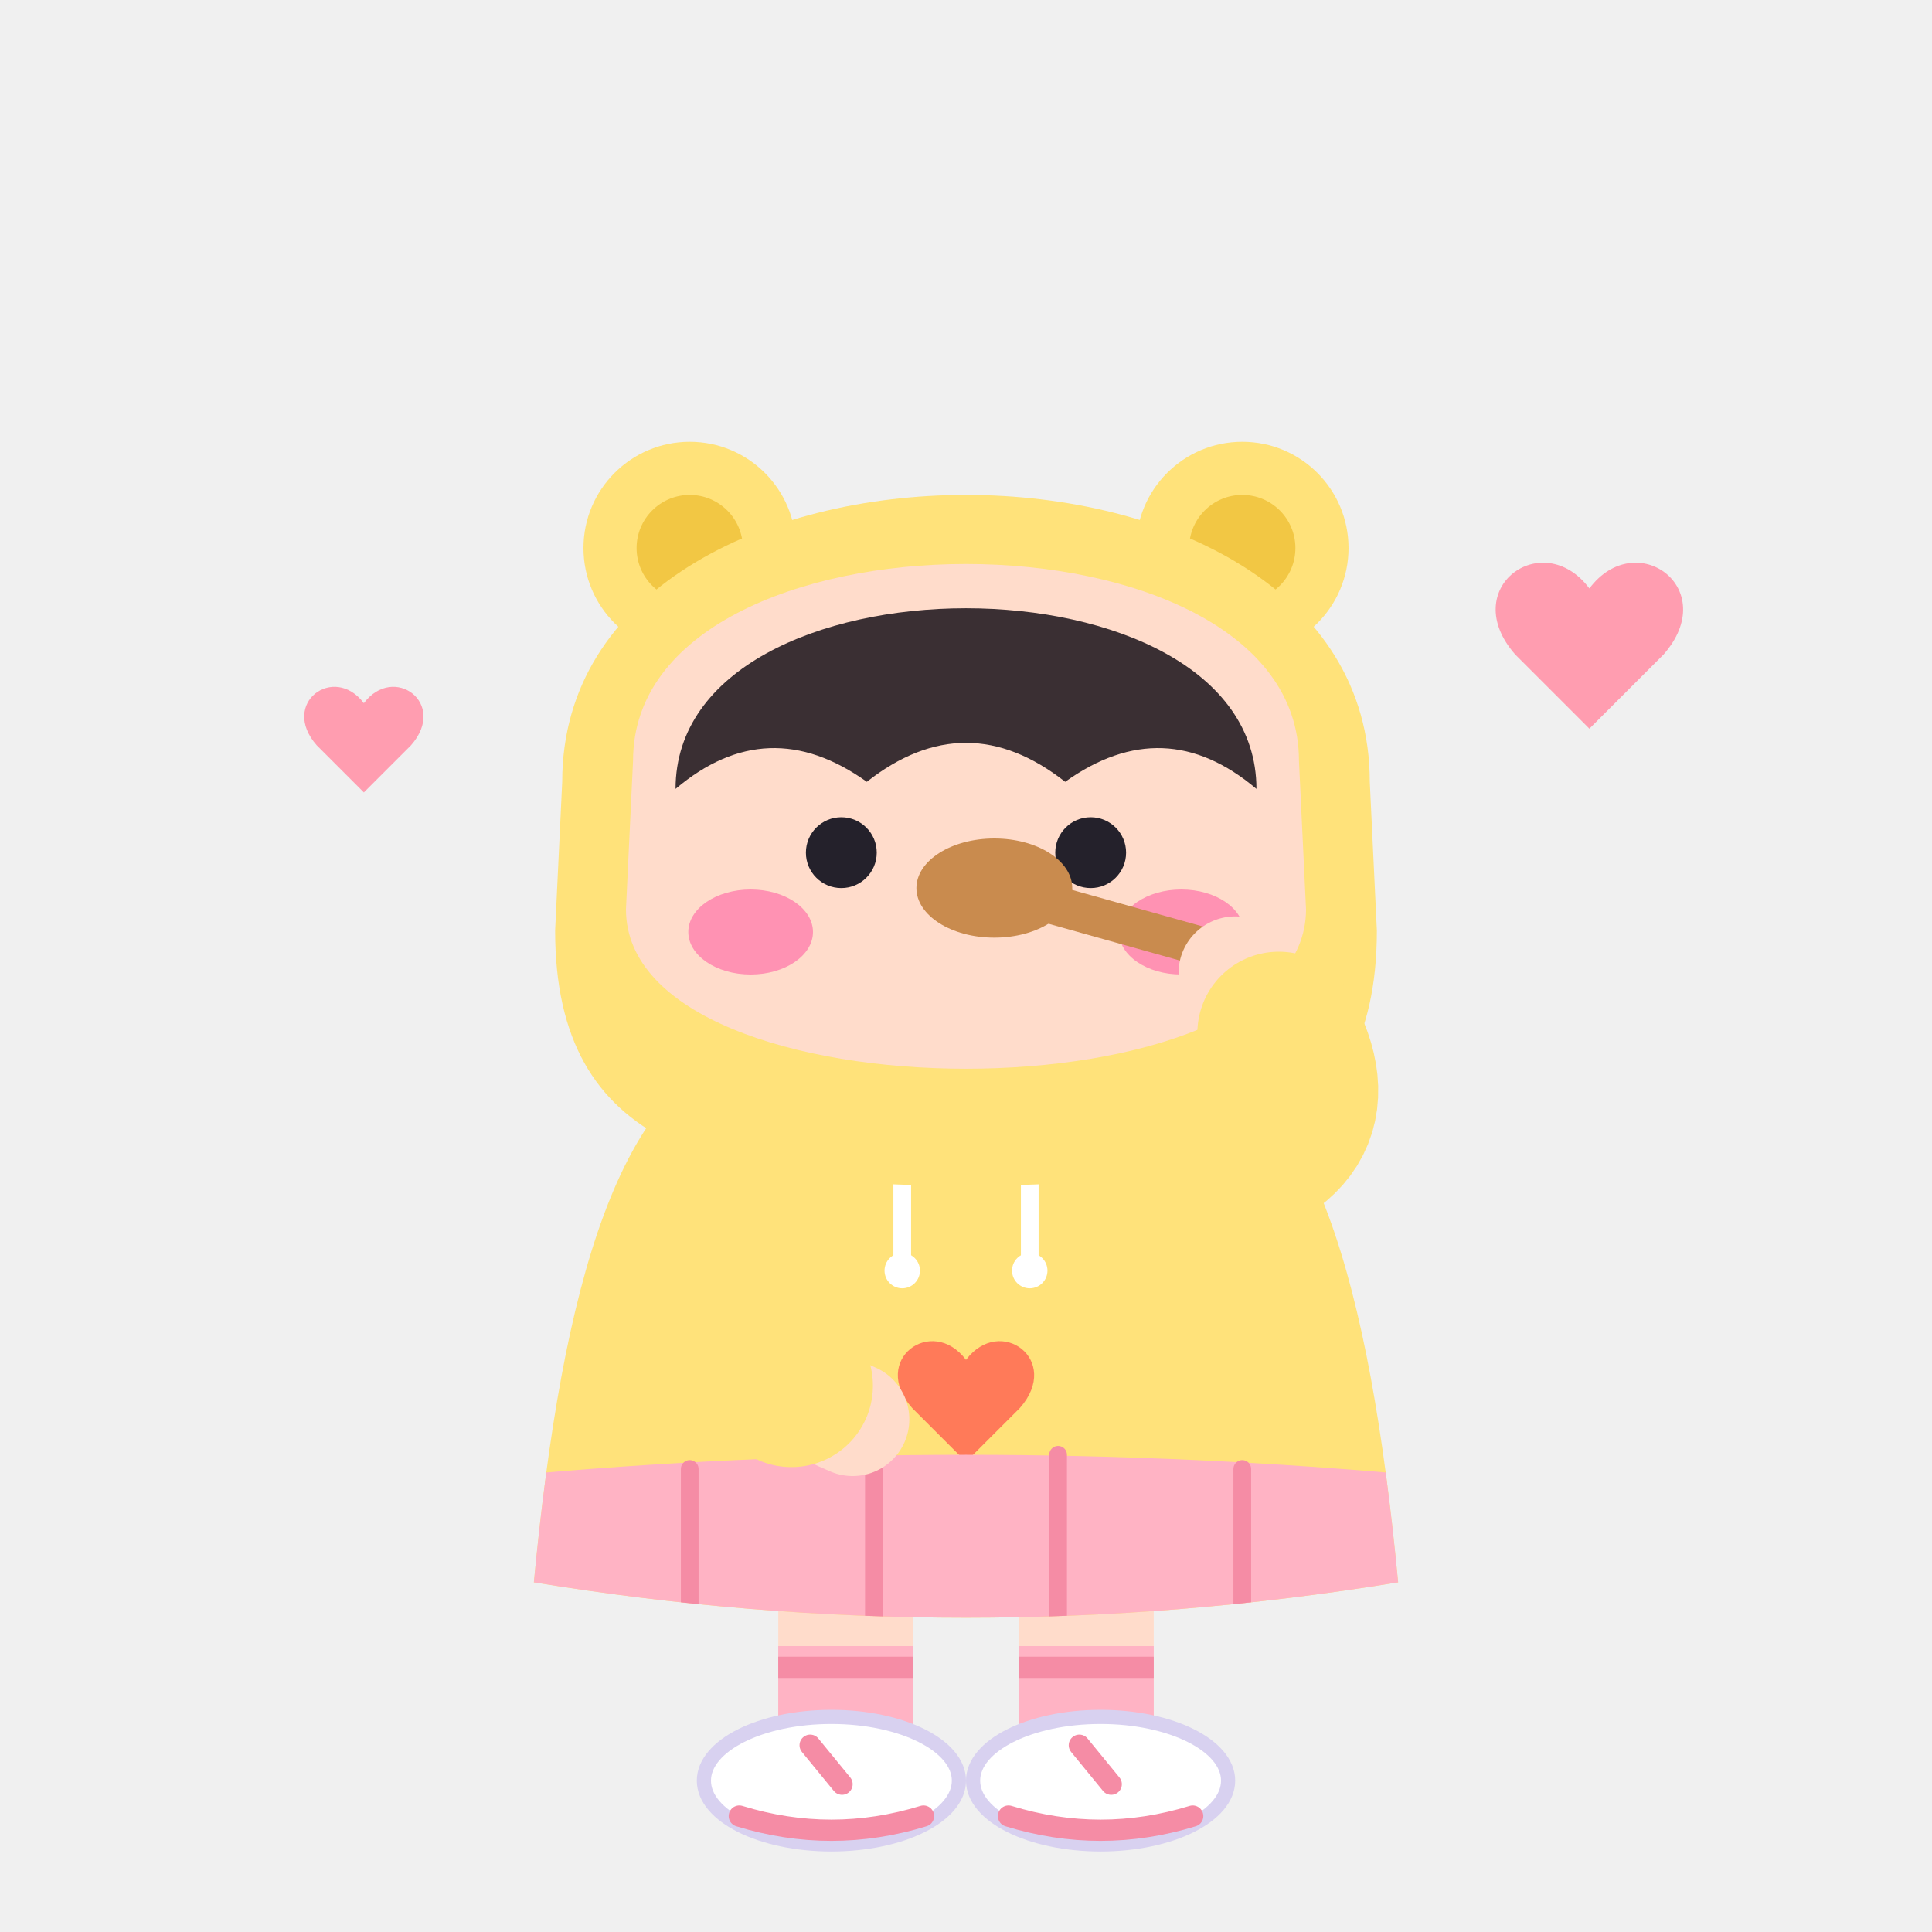
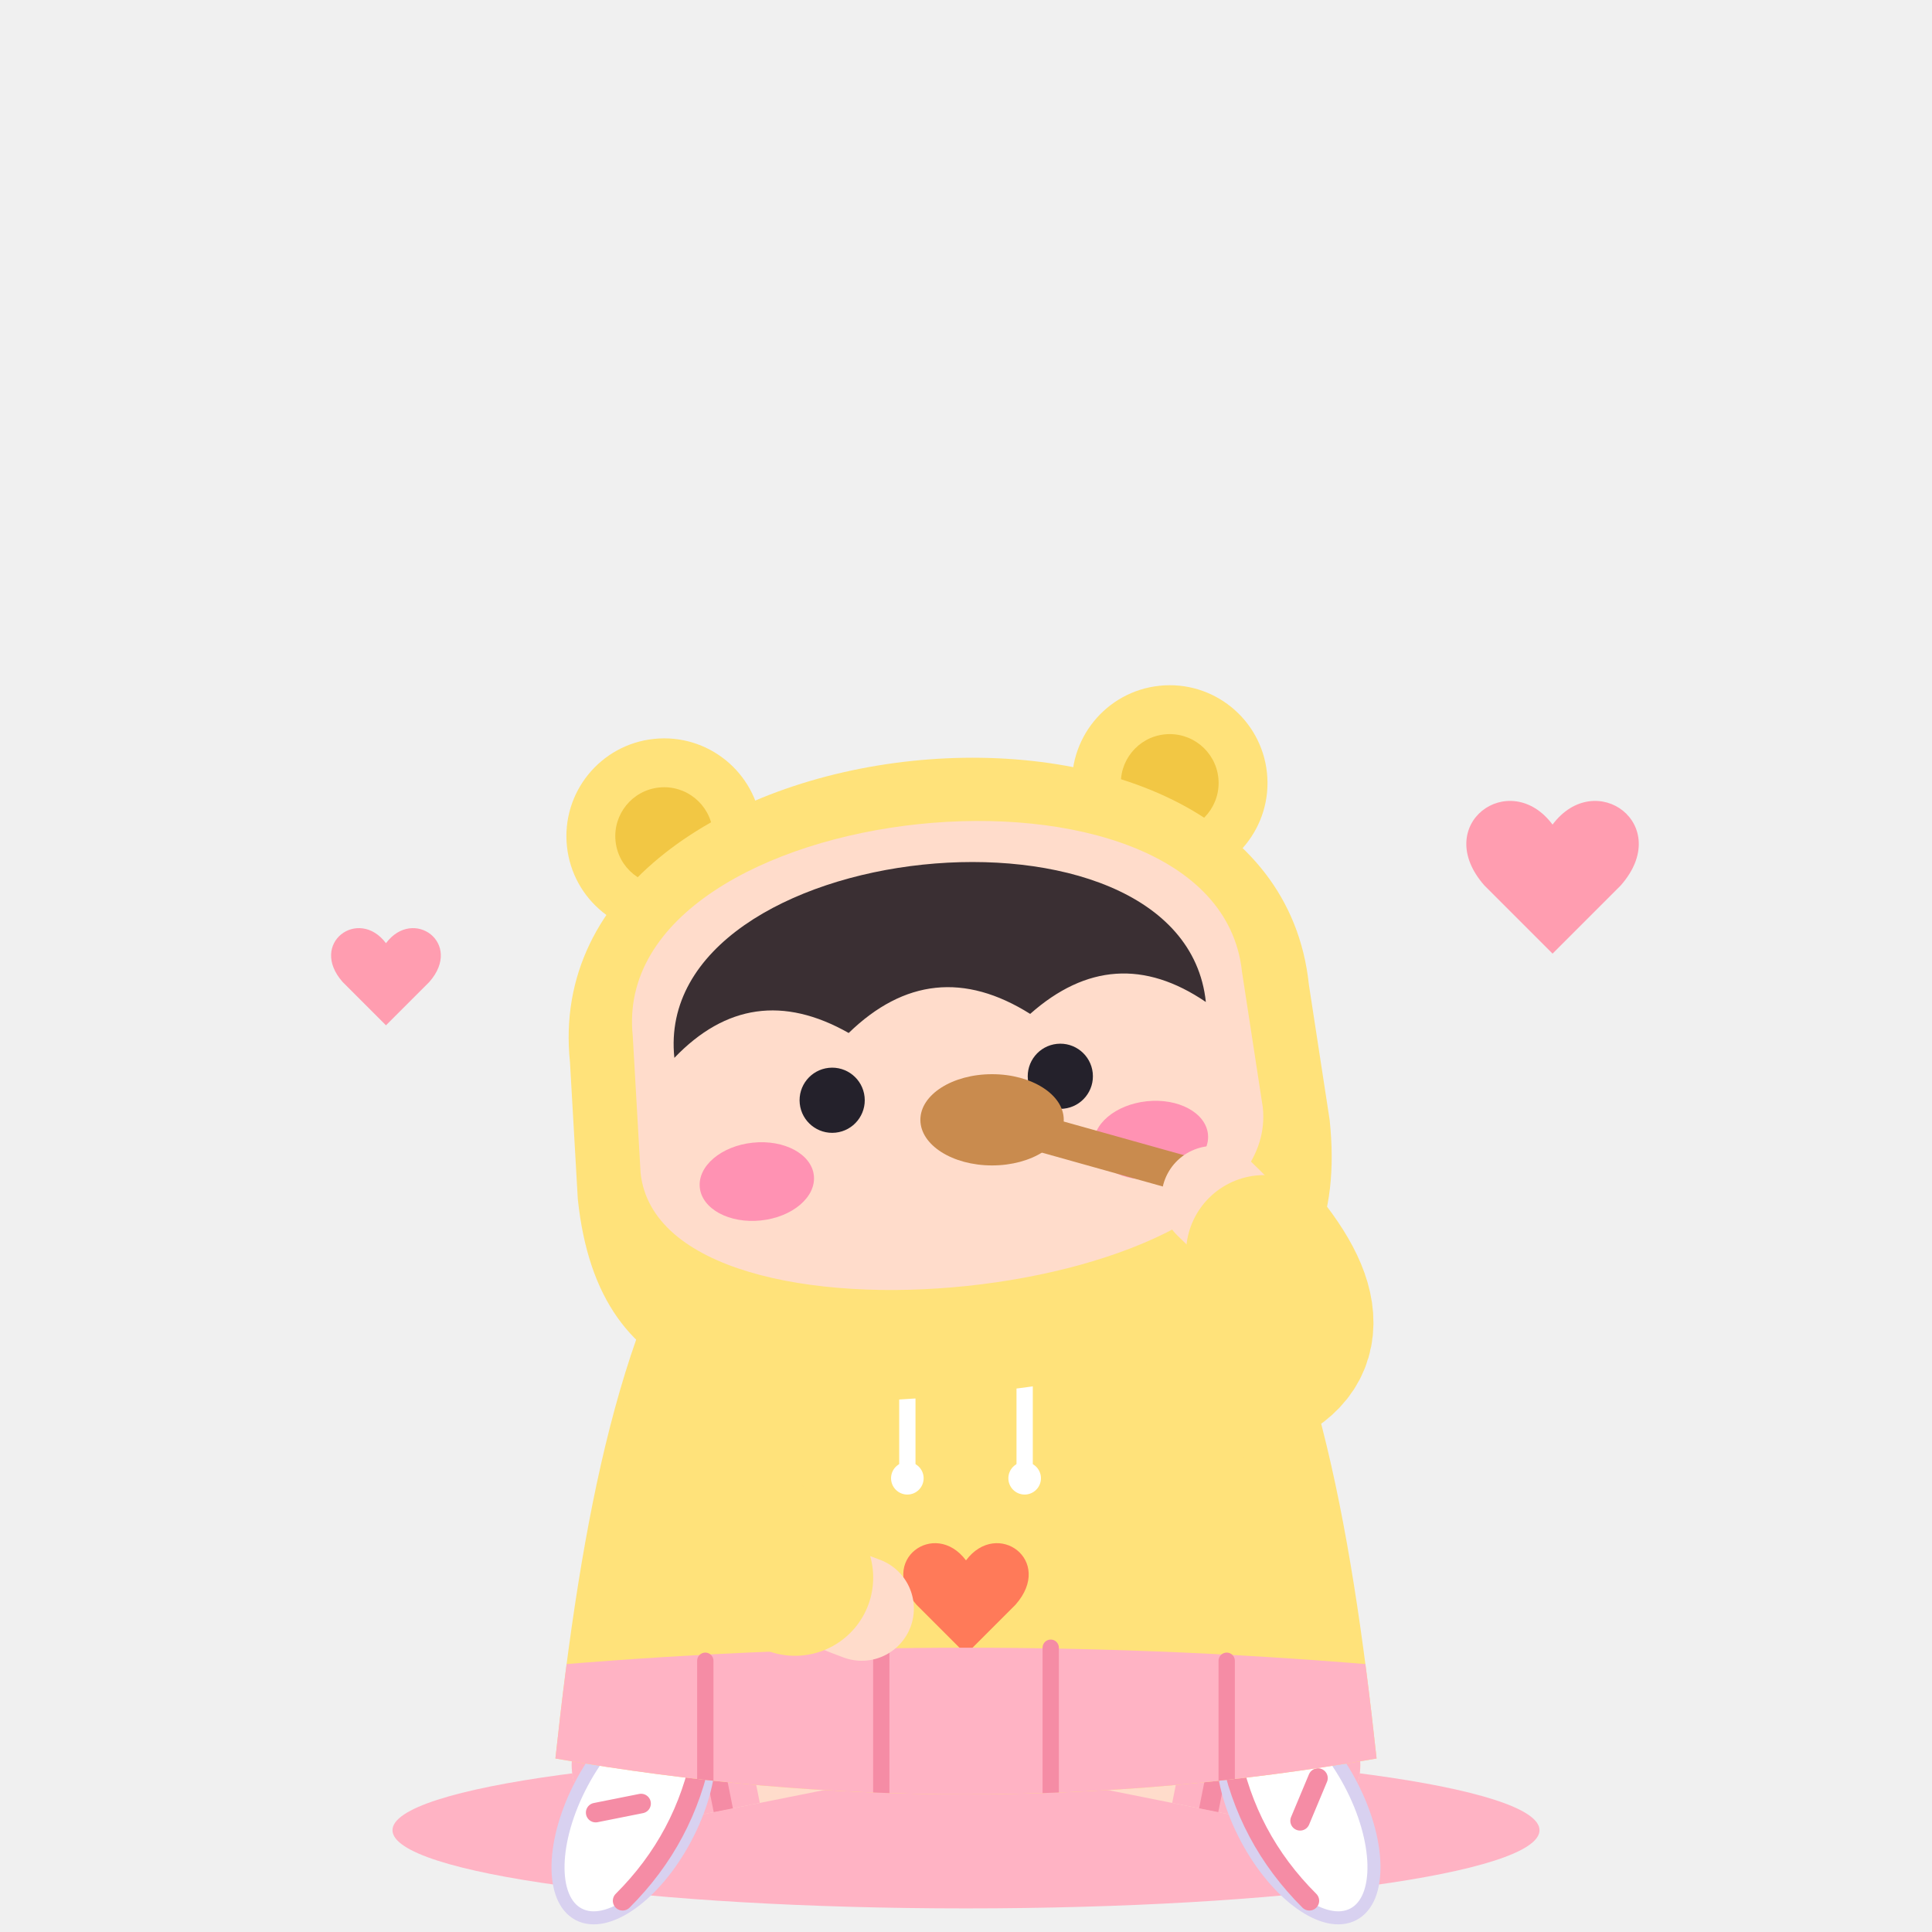
<svg xmlns="http://www.w3.org/2000/svg" viewBox="0 0 480 480" width="480" height="480">
-   <g transform="translate(240 460) scale(0.88) translate(-240 -460)">
-     <path d="M206 372 V424 M274 372 V424" stroke="#FFDCCB" stroke-width="38" stroke-linecap="round" />
-     <path d="M206 402 V426 M274 402 V426" stroke="#FFB3C4" stroke-width="38" stroke-linecap="butt" />
-     <path d="M187 408 h38 M255 408 h38" stroke="#F58CA5" stroke-width="6" />
-     <ellipse cx="202" cy="440" rx="36" ry="18" fill="#FFFFFF" stroke="#D8D1F0" stroke-width="4" />
-     <path d="M176 450 q26 8 52 0" stroke="#F58CA5" stroke-width="6" stroke-linecap="round" fill="none" />
-     <path d="M196 430 l9 11" stroke="#F58CA5" stroke-width="6" stroke-linecap="round" />
-     <ellipse cx="278" cy="440" rx="36" ry="18" fill="#FFFFFF" stroke="#D8D1F0" stroke-width="4" />
-     <path d="M252 450 q26 8 52 0" stroke="#F58CA5" stroke-width="6" stroke-linecap="round" fill="none" />
-     <path d="M272 430 l9 11" stroke="#F58CA5" stroke-width="6" stroke-linecap="round" />
-     <clipPath id="c8">
-       <path d="M180 232 C142 242 126 300 118 384 Q240 404 362 384 C354 300 338 242 300 232 Z" />
-     </clipPath>
-     <path d="M180 232 C142 242 126 300 118 384 Q240 404 362 384 C354 300 338 242 300 232 Z" fill="#FFE27A" />
-     <g clip-path="url(#c8)">
-       <path d="M222 262 v30 M258 262 v30" stroke="#FFFFFF" stroke-width="5" stroke-linecap="round" />
-       <circle cx="222" cy="296" r="5" fill="#FFFFFF" />
-       <circle cx="258" cy="296" r="5" fill="#FFFFFF" />
-       <path transform="translate(240 326) scale(0.8)" d="M0 -6 c-12 -16 -34 0 -19 17 l19 19 l19 -19 c15 -17 -7 -33 -19 -17 z" fill="#FF7A59" />
-       <path d="M110 354 Q240 342 370 354 V420 H110 Z" fill="#FFB3C4" />
-       <path d="M162 352 V410 M214 348 V410 M266 348 V410 M318 352 V410" stroke="#F58CA5" stroke-width="5" stroke-linecap="round" />
+   <g transform="translate(240 464) scale(0.88) translate(-240 -464)">
+     <g transform="translate(240 470) scale(0.92) translate(-240 -470)">
+       <ellipse cx="240" cy="452" rx="176" ry="24" fill="#FFB3C4" />
+       <g transform="translate(0 0)">
+         <path d="M208 418 L138 432" stroke="#FFDCCB" stroke-width="38" stroke-linecap="round" />
+         <path d="M173.0 425.0 L138 432" stroke="#FFB3C4" stroke-width="38" />
+         <circle cx="138" cy="432" r="19" fill="#FFB3C4" />
+         <path d="M165.526 445.871 L158.074 408.609" stroke="#F58CA5" stroke-width="6" />
+         <g transform="rotate(-62 138 446)">
+           <ellipse cx="138" cy="446" rx="36" ry="18" fill="#FFFFFF" stroke="#D8D1F0" stroke-width="4" />
+           <path d="M112 456 q26 8 52 0" stroke="#F58CA5" stroke-width="6" stroke-linecap="round" fill="none" />
+           <path d="M132 436 l9 11" stroke="#F58CA5" stroke-width="6" stroke-linecap="round" />
+         </g>
+         <path d="M272 418 L342 432" stroke="#FFDCCB" stroke-width="38" stroke-linecap="round" />
+         <path d="M307.0 425.0 L342 432" stroke="#FFB3C4" stroke-width="38" />
+         <circle cx="342" cy="432" r="19" fill="#FFB3C4" />
+         <path d="M321.926 408.609 L314.474 445.871" stroke="#F58CA5" stroke-width="6" />
+         <g transform="rotate(62 342 446)">
+           <ellipse cx="342" cy="446" rx="36" ry="18" fill="#FFFFFF" stroke="#D8D1F0" stroke-width="4" />
+           <path d="M316 456 q26 8 52 0" stroke="#F58CA5" stroke-width="6" stroke-linecap="round" fill="none" />
+           <path d="M336 436 l9 11" stroke="#F58CA5" stroke-width="6" stroke-linecap="round" />
+         </g>
+         <g transform="translate(0 46) rotate(0 240 384)">
+           <clipPath id="c8">
+             <path d="M164 206 C134 246 122 310 114 384 Q240 406 366 384 C358 310 346 246 316 206 Z" />
+           </clipPath>
+           <path d="M164 206 C134 246 122 310 114 384 Q240 406 366 384 C358 310 346 246 316 206 Z" fill="#FFE27A" />
+           <g clip-path="url(#c8)">
+             <path d="M222 268 v26 M258 268 v26" stroke="#FFFFFF" stroke-width="5" stroke-linecap="round" />
+             <circle cx="222" cy="298" r="5" fill="#FFFFFF" />
+             <circle cx="258" cy="298" r="5" fill="#FFFFFF" />
+             <path transform="translate(240 328) scale(0.8)" d="M0 -6 c-12 -16 -34 0 -19 17 l19 19 l19 -19 c15 -17 -7 -33 -19 -17 z" fill="#FF7A59" />
+             <path d="M106 356 Q240 344 374 356 V420 H106 Z" fill="#FFB3C4" />
+             <path d="M160 354 V410 M214 350 V410 M266 350 V410 M320 354 V410" stroke="#F58CA5" stroke-width="5" stroke-linecap="round" />
+           </g>
+           <g transform="rotate(-6 240 236)">
+             <circle cx="162" cy="92" r="30" fill="#FFE27A" />
+             <circle cx="318" cy="92" r="30" fill="#FFE27A" />
+             <circle cx="162" cy="92" r="15" fill="#F2C744" />
+             <circle cx="318" cy="92" r="15" fill="#F2C744" />
+             <path d="M126 158 C126 50 354 50 354 158 L356 200 C356 262 310 272 240 272 C170 272 124 262 124 200 Z" fill="#FFE27A" />
+             <path d="M146 152 C146 78 334 78 334 152 L336 194 C336 254 144 254 144 194 Z" fill="#FFDCCB" />
+             <path d="M158 160 C158 92 322 92 322 160 Q296 138 268 158 Q240 136 212 158 Q184 138 158 160 Z" fill="#3A2F33" />
+             <g transform="translate(240 178) scale(0.8) translate(-240 -262)">
+               <ellipse cx="164" cy="290" rx="22" ry="15" fill="#FF8FB1" opacity="0.95" />
+               <ellipse cx="316" cy="290" rx="22" ry="15" fill="#FF8FB1" opacity="0.95" />
+               <circle cx="196" cy="262" r="12.5" fill="#24212B" />
+               <circle cx="284" cy="262" r="12.5" fill="#24212B" />
+             </g>
+           </g>
+           <path d="M312 206 L262 192" stroke="#C98B4E" stroke-width="11" stroke-linecap="round" />
+           <ellipse cx="248" cy="188" rx="22" ry="14" fill="#C98B4E" />
+           <path d="M320 268 Q364.0 258.0 316 212" stroke="#FFDCCB" stroke-width="32" stroke-linecap="round" fill="none" />
+           <path d="M320 268 Q355.2 260.0 331.52 228.96" stroke="#FFE27A" stroke-width="48" stroke-linecap="round" fill="none" />
+           <path d="M160 268 Q150.0 317.0 208 338" stroke="#FFDCCB" stroke-width="32" stroke-linecap="round" fill="none" />
+           <path d="M160 268 Q152.0 307.2 187.52 328.48" stroke="#FFE27A" stroke-width="48" stroke-linecap="round" fill="none" />
+         </g>
+       </g>
+       <path transform="translate(420 150) scale(1.1)" d="M0 -6 c-12 -16 -34 0 -19 17 l19 19 l19 -19 c15 -17 -7 -33 -19 -17 z" fill="#FF9DB0" />
+       <path transform="translate(62 184) scale(0.7)" d="M0 -6 c-12 -16 -34 0 -19 17 l19 19 l19 -19 c15 -17 -7 -33 -19 -17 z" fill="#FF9DB0" />
    </g>
-     <circle cx="162" cy="92" r="30" fill="#FFE27A" />
-     <circle cx="318" cy="92" r="30" fill="#FFE27A" />
-     <circle cx="162" cy="92" r="15" fill="#F2C744" />
-     <circle cx="318" cy="92" r="15" fill="#F2C744" />
-     <path d="M126 158 C126 50 354 50 354 158 L356 200 C356 262 310 272 240 272 C170 272 124 262 124 200 Z" fill="#FFE27A" />
-     <path d="M146 152 C146 78 334 78 334 152 L336 194 C336 254 144 254 144 194 Z" fill="#FFDCCB" />
-     <path d="M158 160 C158 92 322 92 322 160 Q296 138 268 158 Q240 136 212 158 Q184 138 158 160 Z" fill="#3A2F33" />
-     <g transform="translate(240 178) scale(0.8) translate(-240 -262)">
-       <ellipse cx="164" cy="290" rx="22" ry="15" fill="#FF8FB1" opacity="0.95" />
-       <ellipse cx="316" cy="290" rx="22" ry="15" fill="#FF8FB1" opacity="0.95" />
-       <circle cx="196" cy="262" r="12.5" fill="#24212B" />
-       <circle cx="284" cy="262" r="12.5" fill="#24212B" />
-     </g>
-     <path d="M312 206 L262 192" stroke="#C98B4E" stroke-width="11" stroke-linecap="round" />
-     <ellipse cx="248" cy="188" rx="22" ry="14" fill="#C98B4E" />
-     <path d="M304 268 Q356.0 258.0 316 212" stroke="#FFDCCB" stroke-width="32" stroke-linecap="round" fill="none" />
-     <path d="M304 268 Q345.6 260.0 328.32 228.96" stroke="#FFE27A" stroke-width="46" stroke-linecap="round" fill="none" />
-     <path d="M176 268 Q158.0 317.0 208 338" stroke="#FFDCCB" stroke-width="32" stroke-linecap="round" fill="none" />
-     <path d="M176 268 Q161.6 307.2 190.72 328.48" stroke="#FFE27A" stroke-width="46" stroke-linecap="round" fill="none" />
-     <path transform="translate(416 110) scale(1.1)" d="M0 -6 c-12 -16 -34 0 -19 17 l19 19 l19 -19 c15 -17 -7 -33 -19 -17 z" fill="#FF9DB0" />
-     <path transform="translate(70 140) scale(0.7)" d="M0 -6 c-12 -16 -34 0 -19 17 l19 19 l19 -19 c15 -17 -7 -33 -19 -17 z" fill="#FF9DB0" />
  </g>
</svg>
